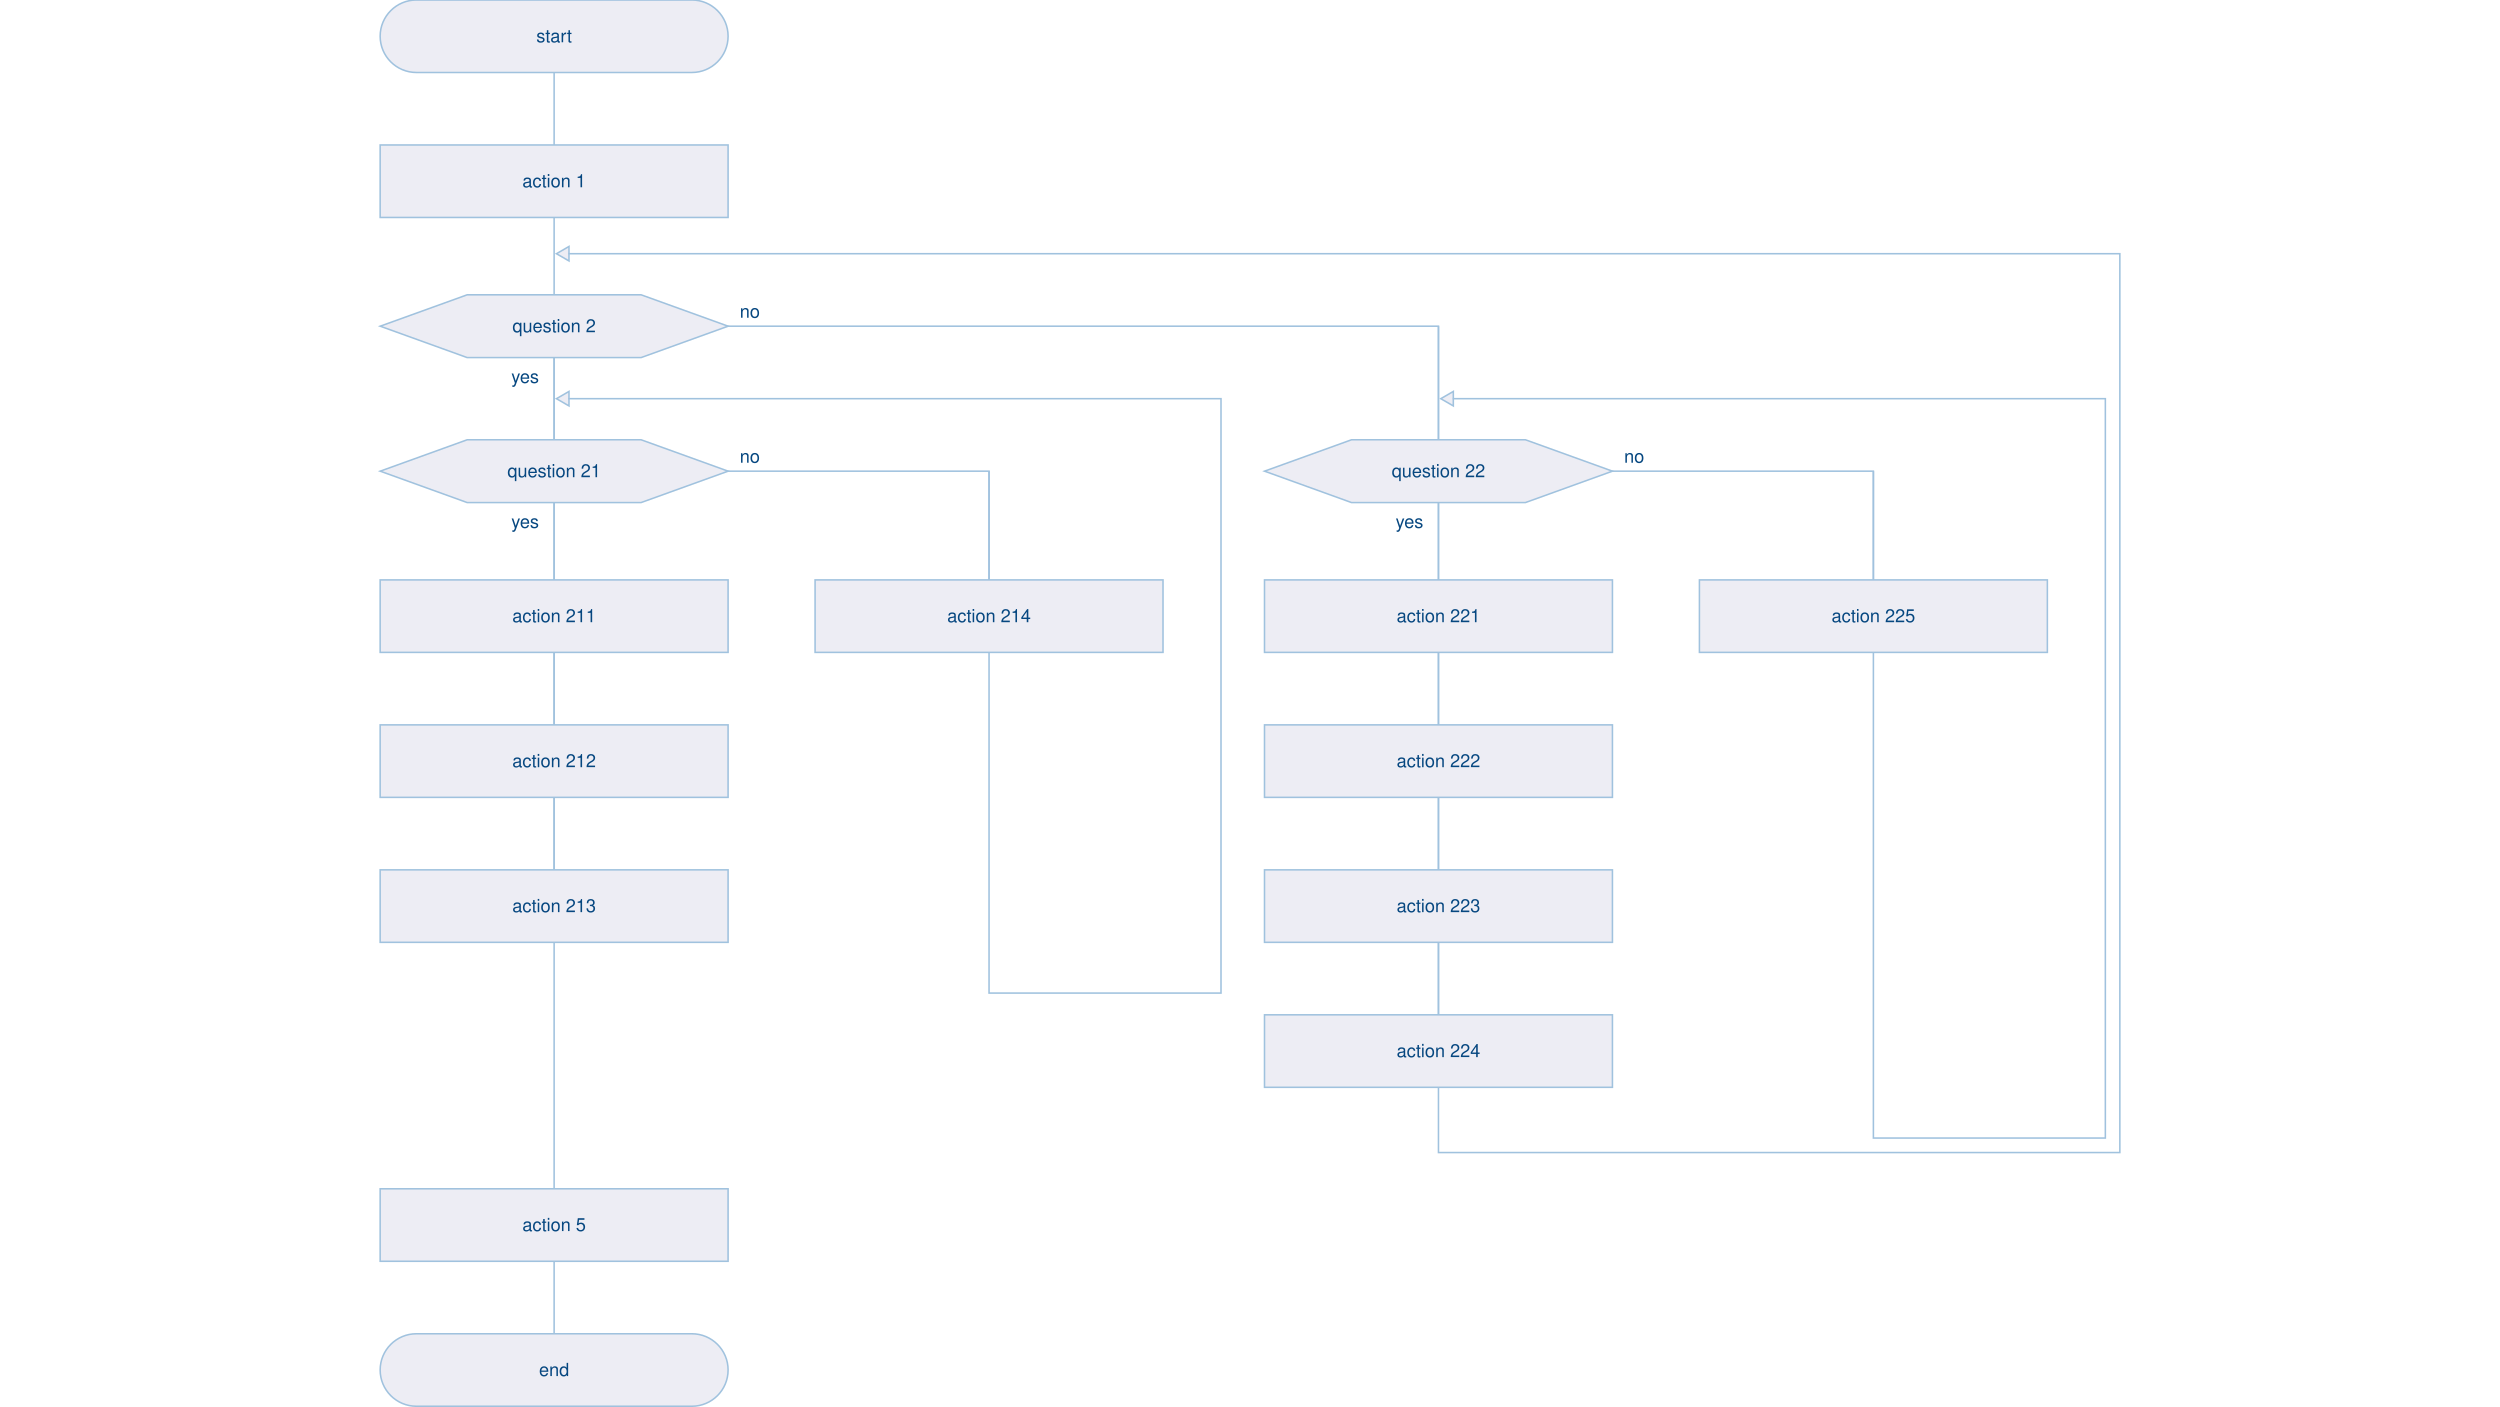
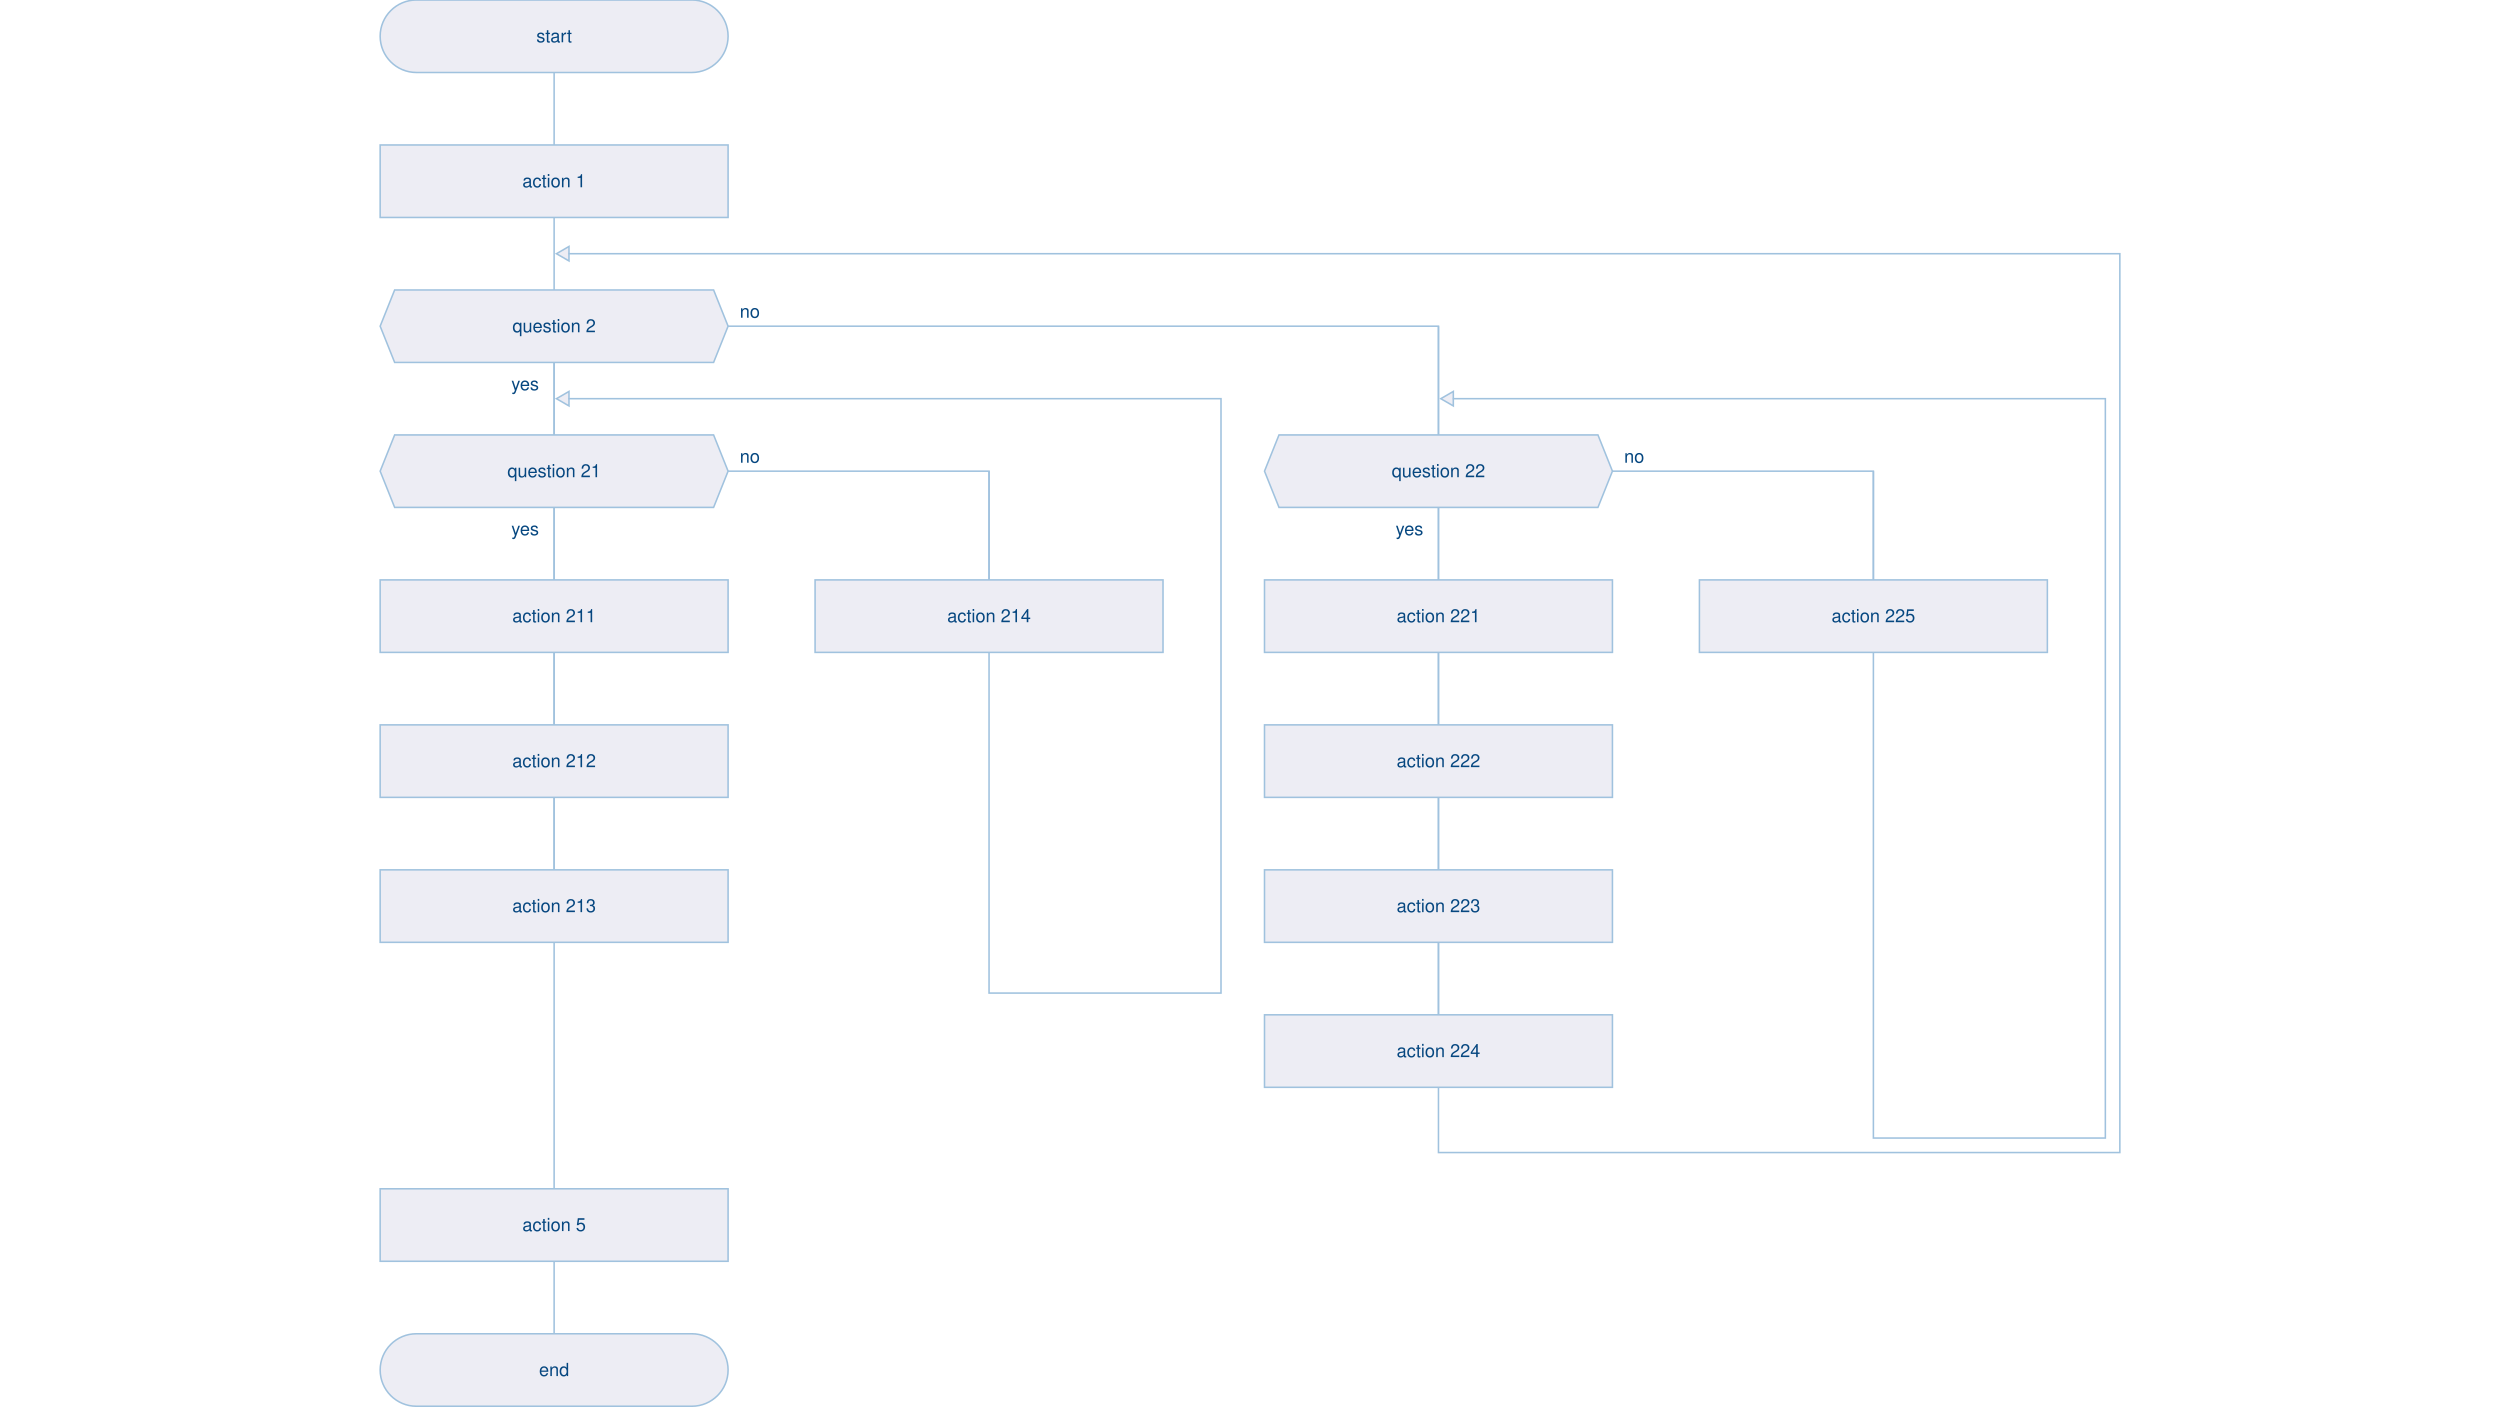
<svg xmlns="http://www.w3.org/2000/svg" font-size="1" viewBox="0.0 0.0 1920.0 1080.0" stroke="rgb(0,0,0)" width="1920" stroke-opacity="1" height="1080" version="1.1">
  <defs />
  <g stroke-linejoin="miter" fill-opacity="1.0" fill="rgb(237,237,244)" stroke="rgb(160,194,222)" stroke-linecap="butt" stroke-miterlimit="10.0" stroke-opacity="1.0" stroke-width="1.201">
    <path d="M 436.976,300.619 l -9.642,5.567 l 9.642,5.567 Z" />
  </g>
  <g stroke-linejoin="miter" fill-opacity="0.0" fill="rgb(0,0,0)" stroke="rgb(160,194,222)" stroke-linecap="butt" stroke-miterlimit="10.0" stroke-opacity="1.0" stroke-width="1.201">
    <path d="M 759.588,361.856 v 400.825 h 178.144 v -456.495 h -501.187 " />
  </g>
  <g stroke-linejoin="miter" fill-opacity="1.0" fill="rgb(237,237,244)" stroke="rgb(160,194,222)" stroke-linecap="butt" stroke-miterlimit="10.0" stroke-opacity="1.0" stroke-width="1.201">
    <path d="M 1116.151,300.619 l -9.642,5.567 l 9.642,5.567 Z" />
  </g>
  <g stroke-linejoin="miter" fill-opacity="0.0" fill="rgb(0,0,0)" stroke="rgb(160,194,222)" stroke-linecap="butt" stroke-miterlimit="10.0" stroke-opacity="1.0" stroke-width="1.201">
    <path d="M 1438.763,361.856 v 512.165 h 178.144 v -567.835 h -501.187 " />
  </g>
  <g stroke-linejoin="miter" fill-opacity="1.0" fill="rgb(237,237,244)" stroke="rgb(160,194,222)" stroke-linecap="butt" stroke-miterlimit="10.0" stroke-opacity="1.0" stroke-width="1.201">
    <path d="M 436.976,189.278 l -9.642,5.567 l 9.642,5.567 Z" />
  </g>
  <g stroke-linejoin="miter" fill-opacity="0.0" fill="rgb(0,0,0)" stroke="rgb(160,194,222)" stroke-linecap="butt" stroke-miterlimit="10.0" stroke-opacity="1.0" stroke-width="1.201">
    <path d="M 1104.742,250.516 v 634.639 h 523.299 v -690.309 h -1191.496 " />
  </g>
  <g stroke-linejoin="miter" fill-opacity="0.0" fill="rgb(0,0,0)" stroke="rgb(160,194,222)" stroke-linecap="butt" stroke-miterlimit="10.0" stroke-opacity="1.0" stroke-width="1.201">
    <path d="M 425.567,139.175 v -111.34 " />
  </g>
  <g stroke-linejoin="miter" fill-opacity="0.0" fill="rgb(0,0,0)" stroke="rgb(160,194,222)" stroke-linecap="butt" stroke-miterlimit="10.0" stroke-opacity="1.0" stroke-width="1.201">
    <path d="M 425.567,250.516 v -111.34 " />
  </g>
  <g stroke-linejoin="miter" fill-opacity="0.0" fill="rgb(0,0,0)" stroke="rgb(160,194,222)" stroke-linecap="butt" stroke-miterlimit="10.0" stroke-opacity="1.0" stroke-width="1.201">
    <path d="M 425.567,940.825 v -690.309 " />
  </g>
  <g stroke-linejoin="miter" fill-opacity="0.0" fill="rgb(0,0,0)" stroke="rgb(160,194,222)" stroke-linecap="butt" stroke-miterlimit="10.0" stroke-opacity="1.0" stroke-width="1.201">
    <path d="M 425.567,1052.165 v -111.34 " />
  </g>
  <g stroke-linejoin="miter" fill-opacity="1.0" fill="rgb(237,237,244)" stroke="rgb(160,194,222)" stroke-linecap="butt" stroke-miterlimit="10.0" stroke-opacity="1.0" stroke-width="1.201">
    <path d="M 559.175,1052.165 h 0 c 0,-15.373 -12.462,-27.835 -27.835 -27.835h -211.546 c -15.373,-0 -27.835,12.462 -27.835 27.835h 0 c -0,15.373 12.462,27.835 27.835 27.835h 211.546 c 15.373,0 27.835,-12.462 27.835 -27.835Z" />
  </g>
  <g stroke-linejoin="miter" fill-opacity="1.0" font-size="13.918px" fill="rgb(6,71,128)" stroke="rgb(0,0,0)" font-weight="300" font-family="helvetica" stroke-linecap="butt" stroke-miterlimit="10.0" stroke-opacity="1.0" stroke-width="4.805">
    <text transform="matrix(1,0,0,1,425.567,1052.165)" stroke="none" dominant-baseline="middle" text-anchor="middle">end</text>
  </g>
  <g stroke-linejoin="miter" fill-opacity="1.0" fill="rgb(237,237,244)" stroke="rgb(160,194,222)" stroke-linecap="butt" stroke-miterlimit="10.0" stroke-opacity="1.0" stroke-width="1.201">
    <path d="M 559.175,968.66 l -0,-55.67 h -267.216 l -0,55.67 Z" />
  </g>
  <g stroke-linejoin="miter" fill-opacity="1.0" font-size="13.918px" fill="rgb(6,71,128)" stroke="rgb(0,0,0)" font-weight="300" font-family="helvetica" stroke-linecap="butt" stroke-miterlimit="10.0" stroke-opacity="1.0" stroke-width="4.805">
    <text transform="matrix(1,0,0,1,425.567,940.8247)" stroke="none" dominant-baseline="middle" text-anchor="middle">action 5</text>
  </g>
  <g stroke-linejoin="miter" fill-opacity="0.0" fill="rgb(0,0,0)" stroke="rgb(160,194,222)" stroke-linecap="butt" stroke-miterlimit="10.0" stroke-opacity="1.0" stroke-width="1.201">
    <path d="M 1104.742,361.856 v -111.34 h -679.175 " />
  </g>
  <g stroke-linejoin="miter" fill-opacity="0.0" fill="rgb(0,0,0)" stroke="rgb(160,194,222)" stroke-linecap="butt" stroke-miterlimit="10.0" stroke-opacity="1.0" stroke-width="1.201">
    <path d="M 425.567,361.856 v -111.34 " />
  </g>
  <g stroke-linejoin="miter" fill-opacity="0.0" fill="rgb(0,0,0)" stroke="rgb(160,194,222)" stroke-linecap="butt" stroke-miterlimit="10.0" stroke-opacity="1.0" stroke-width="1.201">
    <path d="M 1438.763,473.196 v -111.34 h -334.021 " />
  </g>
  <g stroke-linejoin="miter" fill-opacity="0.0" fill="rgb(0,0,0)" stroke="rgb(160,194,222)" stroke-linecap="butt" stroke-miterlimit="10.0" stroke-opacity="1.0" stroke-width="1.201">
    <path d="M 1104.742,473.196 v -111.34 " />
  </g>
  <g stroke-linejoin="miter" fill-opacity="1.0" fill="rgb(237,237,244)" stroke="rgb(160,194,222)" stroke-linecap="butt" stroke-miterlimit="10.0" stroke-opacity="1.0" stroke-width="1.201">
    <path d="M 1572.371,501.031 l -0,-55.67 h -267.216 l -0,55.67 Z" />
  </g>
  <g stroke-linejoin="miter" fill-opacity="1.0" font-size="13.918px" fill="rgb(6,71,128)" stroke="rgb(0,0,0)" font-weight="300" font-family="helvetica" stroke-linecap="butt" stroke-miterlimit="10.0" stroke-opacity="1.0" stroke-width="4.805">
    <text transform="matrix(1,0,0,1,1438.763,473.1959)" stroke="none" dominant-baseline="middle" text-anchor="middle">action 225</text>
  </g>
  <g stroke-linejoin="miter" fill-opacity="0.0" fill="rgb(0,0,0)" stroke="rgb(160,194,222)" stroke-linecap="butt" stroke-miterlimit="10.0" stroke-opacity="1.0" stroke-width="1.201">
    <path d="M 1104.742,584.536 v -111.34 " />
  </g>
  <g stroke-linejoin="miter" fill-opacity="0.0" fill="rgb(0,0,0)" stroke="rgb(160,194,222)" stroke-linecap="butt" stroke-miterlimit="10.0" stroke-opacity="1.0" stroke-width="1.201">
    <path d="M 1104.742,695.876 v -111.34 " />
  </g>
  <g stroke-linejoin="miter" fill-opacity="0.0" fill="rgb(0,0,0)" stroke="rgb(160,194,222)" stroke-linecap="butt" stroke-miterlimit="10.0" stroke-opacity="1.0" stroke-width="1.201">
    <path d="M 1104.742,807.216 v -111.34 " />
  </g>
  <g stroke-linejoin="miter" fill-opacity="1.0" fill="rgb(237,237,244)" stroke="rgb(160,194,222)" stroke-linecap="butt" stroke-miterlimit="10.0" stroke-opacity="1.0" stroke-width="1.201">
    <path d="M 1238.351,835.052 l -0,-55.67 h -267.216 l -0,55.67 Z" />
  </g>
  <g stroke-linejoin="miter" fill-opacity="1.0" font-size="13.918px" fill="rgb(6,71,128)" stroke="rgb(0,0,0)" font-weight="300" font-family="helvetica" stroke-linecap="butt" stroke-miterlimit="10.0" stroke-opacity="1.0" stroke-width="4.805">
    <text transform="matrix(1,0,0,1,1104.742,807.2165)" stroke="none" dominant-baseline="middle" text-anchor="middle">action 224</text>
  </g>
  <g stroke-linejoin="miter" fill-opacity="1.0" fill="rgb(237,237,244)" stroke="rgb(160,194,222)" stroke-linecap="butt" stroke-miterlimit="10.0" stroke-opacity="1.0" stroke-width="1.201">
    <path d="M 1238.351,723.711 l -0,-55.67 h -267.216 l -0,55.67 Z" />
  </g>
  <g stroke-linejoin="miter" fill-opacity="1.0" font-size="13.918px" fill="rgb(6,71,128)" stroke="rgb(0,0,0)" font-weight="300" font-family="helvetica" stroke-linecap="butt" stroke-miterlimit="10.0" stroke-opacity="1.0" stroke-width="4.805">
    <text transform="matrix(1,0,0,1,1104.742,695.8763)" stroke="none" dominant-baseline="middle" text-anchor="middle">action 223</text>
  </g>
  <g stroke-linejoin="miter" fill-opacity="1.0" fill="rgb(237,237,244)" stroke="rgb(160,194,222)" stroke-linecap="butt" stroke-miterlimit="10.0" stroke-opacity="1.0" stroke-width="1.201">
    <path d="M 1238.351,612.371 l -0,-55.67 h -267.216 l -0,55.67 Z" />
  </g>
  <g stroke-linejoin="miter" fill-opacity="1.0" font-size="13.918px" fill="rgb(6,71,128)" stroke="rgb(0,0,0)" font-weight="300" font-family="helvetica" stroke-linecap="butt" stroke-miterlimit="10.0" stroke-opacity="1.0" stroke-width="4.805">
    <text transform="matrix(1,0,0,1,1104.742,584.5361)" stroke="none" dominant-baseline="middle" text-anchor="middle">action 222</text>
  </g>
  <g stroke-linejoin="miter" fill-opacity="1.0" fill="rgb(237,237,244)" stroke="rgb(160,194,222)" stroke-linecap="butt" stroke-miterlimit="10.0" stroke-opacity="1.0" stroke-width="1.201">
    <path d="M 1238.351,501.031 l -0,-55.67 h -267.216 l -0,55.67 Z" />
  </g>
  <g stroke-linejoin="miter" fill-opacity="1.0" font-size="13.918px" fill="rgb(6,71,128)" stroke="rgb(0,0,0)" font-weight="300" font-family="helvetica" stroke-linecap="butt" stroke-miterlimit="10.0" stroke-opacity="1.0" stroke-width="4.805">
    <text transform="matrix(1,0,0,1,1104.742,473.1959)" stroke="none" dominant-baseline="middle" text-anchor="middle">action 221</text>
  </g>
  <g stroke-linejoin="miter" fill-opacity="1.0" font-size="13.918px" fill="rgb(6,71,128)" stroke="rgb(0,0,0)" font-weight="300" font-family="helvetica" stroke-linecap="butt" stroke-miterlimit="10.0" stroke-opacity="1.0" stroke-width="4.805">
    <text transform="matrix(1,0,0,1,1255.052,350.7216)" stroke="none" dominant-baseline="middle" text-anchor="middle">no</text>
  </g>
  <g stroke-linejoin="miter" fill-opacity="1.0" font-size="13.918px" fill="rgb(6,71,128)" stroke="rgb(0,0,0)" font-weight="300" font-family="helvetica" stroke-linecap="butt" stroke-miterlimit="10.0" stroke-opacity="1.0" stroke-width="4.805">
-     <text transform="matrix(1,0,0,1,1082.474,400.8247)" stroke="none" dominant-baseline="middle" text-anchor="middle">yes</text>
+     <text transform="matrix(1,0,0,1,1082.474,406.3918)" stroke="none" dominant-baseline="middle" text-anchor="middle">yes</text>
  </g>
  <g stroke-linejoin="miter" fill-opacity="1.0" fill="rgb(237,237,244)" stroke="rgb(160,194,222)" stroke-linecap="butt" stroke-miterlimit="10.0" stroke-opacity="1.0" stroke-width="1.201">
-     <path d="M 1171.546,385.962 l 66.804,-24.106 l -66.804,-24.106 l -133.608,-0 l -66.804,24.106 l 66.804,24.106 Z" />
+     <path d="M 982.268,389.691 l -11.134,-27.835 l 11.134,-27.835 h 244.948 l 11.134,27.835 l -11.134,27.835 h -244.948 Z" />
  </g>
  <g stroke-linejoin="miter" fill-opacity="1.0" font-size="13.918px" fill="rgb(6,71,128)" stroke="rgb(0,0,0)" font-weight="300" font-family="helvetica" stroke-linecap="butt" stroke-miterlimit="10.0" stroke-opacity="1.0" stroke-width="4.805">
    <text transform="matrix(1,0,0,1,1104.742,361.8557)" stroke="none" dominant-baseline="middle" text-anchor="middle">question 22</text>
  </g>
  <g stroke-linejoin="miter" fill-opacity="0.0" fill="rgb(0,0,0)" stroke="rgb(160,194,222)" stroke-linecap="butt" stroke-miterlimit="10.0" stroke-opacity="1.0" stroke-width="1.201">
    <path d="M 759.588,473.196 v -111.34 h -334.021 " />
  </g>
  <g stroke-linejoin="miter" fill-opacity="0.0" fill="rgb(0,0,0)" stroke="rgb(160,194,222)" stroke-linecap="butt" stroke-miterlimit="10.0" stroke-opacity="1.0" stroke-width="1.201">
    <path d="M 425.567,473.196 v -111.34 " />
  </g>
  <g stroke-linejoin="miter" fill-opacity="1.0" fill="rgb(237,237,244)" stroke="rgb(160,194,222)" stroke-linecap="butt" stroke-miterlimit="10.0" stroke-opacity="1.0" stroke-width="1.201">
    <path d="M 893.196,501.031 l -0,-55.67 h -267.216 l -0,55.67 Z" />
  </g>
  <g stroke-linejoin="miter" fill-opacity="1.0" font-size="13.918px" fill="rgb(6,71,128)" stroke="rgb(0,0,0)" font-weight="300" font-family="helvetica" stroke-linecap="butt" stroke-miterlimit="10.0" stroke-opacity="1.0" stroke-width="4.805">
    <text transform="matrix(1,0,0,1,759.5876,473.1959)" stroke="none" dominant-baseline="middle" text-anchor="middle">action 214</text>
  </g>
  <g stroke-linejoin="miter" fill-opacity="0.0" fill="rgb(0,0,0)" stroke="rgb(160,194,222)" stroke-linecap="butt" stroke-miterlimit="10.0" stroke-opacity="1.0" stroke-width="1.201">
    <path d="M 425.567,584.536 v -111.34 " />
  </g>
  <g stroke-linejoin="miter" fill-opacity="0.0" fill="rgb(0,0,0)" stroke="rgb(160,194,222)" stroke-linecap="butt" stroke-miterlimit="10.0" stroke-opacity="1.0" stroke-width="1.201">
    <path d="M 425.567,695.876 v -111.34 " />
  </g>
  <g stroke-linejoin="miter" fill-opacity="1.0" fill="rgb(237,237,244)" stroke="rgb(160,194,222)" stroke-linecap="butt" stroke-miterlimit="10.0" stroke-opacity="1.0" stroke-width="1.201">
    <path d="M 559.175,723.711 l -0,-55.67 h -267.216 l -0,55.67 Z" />
  </g>
  <g stroke-linejoin="miter" fill-opacity="1.0" font-size="13.918px" fill="rgb(6,71,128)" stroke="rgb(0,0,0)" font-weight="300" font-family="helvetica" stroke-linecap="butt" stroke-miterlimit="10.0" stroke-opacity="1.0" stroke-width="4.805">
    <text transform="matrix(1,0,0,1,425.567,695.8763)" stroke="none" dominant-baseline="middle" text-anchor="middle">action 213</text>
  </g>
  <g stroke-linejoin="miter" fill-opacity="1.0" fill="rgb(237,237,244)" stroke="rgb(160,194,222)" stroke-linecap="butt" stroke-miterlimit="10.0" stroke-opacity="1.0" stroke-width="1.201">
    <path d="M 559.175,612.371 l -0,-55.67 h -267.216 l -0,55.67 Z" />
  </g>
  <g stroke-linejoin="miter" fill-opacity="1.0" font-size="13.918px" fill="rgb(6,71,128)" stroke="rgb(0,0,0)" font-weight="300" font-family="helvetica" stroke-linecap="butt" stroke-miterlimit="10.0" stroke-opacity="1.0" stroke-width="4.805">
    <text transform="matrix(1,0,0,1,425.567,584.5361)" stroke="none" dominant-baseline="middle" text-anchor="middle">action 212</text>
  </g>
  <g stroke-linejoin="miter" fill-opacity="1.0" fill="rgb(237,237,244)" stroke="rgb(160,194,222)" stroke-linecap="butt" stroke-miterlimit="10.0" stroke-opacity="1.0" stroke-width="1.201">
    <path d="M 559.175,501.031 l -0,-55.67 h -267.216 l -0,55.67 Z" />
  </g>
  <g stroke-linejoin="miter" fill-opacity="1.0" font-size="13.918px" fill="rgb(6,71,128)" stroke="rgb(0,0,0)" font-weight="300" font-family="helvetica" stroke-linecap="butt" stroke-miterlimit="10.0" stroke-opacity="1.0" stroke-width="4.805">
    <text transform="matrix(1,0,0,1,425.567,473.1959)" stroke="none" dominant-baseline="middle" text-anchor="middle">action 211</text>
  </g>
  <g stroke-linejoin="miter" fill-opacity="1.0" font-size="13.918px" fill="rgb(6,71,128)" stroke="rgb(0,0,0)" font-weight="300" font-family="helvetica" stroke-linecap="butt" stroke-miterlimit="10.0" stroke-opacity="1.0" stroke-width="4.805">
    <text transform="matrix(1,0,0,1,575.8763,350.7216)" stroke="none" dominant-baseline="middle" text-anchor="middle">no</text>
  </g>
  <g stroke-linejoin="miter" fill-opacity="1.0" font-size="13.918px" fill="rgb(6,71,128)" stroke="rgb(0,0,0)" font-weight="300" font-family="helvetica" stroke-linecap="butt" stroke-miterlimit="10.0" stroke-opacity="1.0" stroke-width="4.805">
-     <text transform="matrix(1,0,0,1,403.299,400.8247)" stroke="none" dominant-baseline="middle" text-anchor="middle">yes</text>
+     <text transform="matrix(1,0,0,1,403.299,406.3918)" stroke="none" dominant-baseline="middle" text-anchor="middle">yes</text>
  </g>
  <g stroke-linejoin="miter" fill-opacity="1.0" fill="rgb(237,237,244)" stroke="rgb(160,194,222)" stroke-linecap="butt" stroke-miterlimit="10.0" stroke-opacity="1.0" stroke-width="1.201">
-     <path d="M 492.371,385.962 l 66.804,-24.106 l -66.804,-24.106 l -133.608,-0 l -66.804,24.106 l 66.804,24.106 Z" />
+     <path d="M 303.093,389.691 l -11.134,-27.835 l 11.134,-27.835 h 244.948 l 11.134,27.835 l -11.134,27.835 h -244.948 Z" />
  </g>
  <g stroke-linejoin="miter" fill-opacity="1.0" font-size="13.918px" fill="rgb(6,71,128)" stroke="rgb(0,0,0)" font-weight="300" font-family="helvetica" stroke-linecap="butt" stroke-miterlimit="10.0" stroke-opacity="1.0" stroke-width="4.805">
    <text transform="matrix(1,0,0,1,425.567,361.8557)" stroke="none" dominant-baseline="middle" text-anchor="middle">question 21</text>
  </g>
  <g stroke-linejoin="miter" fill-opacity="1.0" font-size="13.918px" fill="rgb(6,71,128)" stroke="rgb(0,0,0)" font-weight="300" font-family="helvetica" stroke-linecap="butt" stroke-miterlimit="10.0" stroke-opacity="1.0" stroke-width="4.805">
    <text transform="matrix(1,0,0,1,575.8763,239.3814)" stroke="none" dominant-baseline="middle" text-anchor="middle">no</text>
  </g>
  <g stroke-linejoin="miter" fill-opacity="1.0" font-size="13.918px" fill="rgb(6,71,128)" stroke="rgb(0,0,0)" font-weight="300" font-family="helvetica" stroke-linecap="butt" stroke-miterlimit="10.0" stroke-opacity="1.0" stroke-width="4.805">
-     <text transform="matrix(1,0,0,1,403.299,289.4845)" stroke="none" dominant-baseline="middle" text-anchor="middle">yes</text>
+     <text transform="matrix(1,0,0,1,403.299,295.0515)" stroke="none" dominant-baseline="middle" text-anchor="middle">yes</text>
  </g>
  <g stroke-linejoin="miter" fill-opacity="1.0" fill="rgb(237,237,244)" stroke="rgb(160,194,222)" stroke-linecap="butt" stroke-miterlimit="10.0" stroke-opacity="1.0" stroke-width="1.201">
-     <path d="M 492.371,274.621 l 66.804,-24.106 l -66.804,-24.106 l -133.608,-0 l -66.804,24.106 l 66.804,24.106 Z" />
+     <path d="M 303.093,278.351 l -11.134,-27.835 l 11.134,-27.835 h 244.948 l 11.134,27.835 l -11.134,27.835 h -244.948 Z" />
  </g>
  <g stroke-linejoin="miter" fill-opacity="1.0" font-size="13.918px" fill="rgb(6,71,128)" stroke="rgb(0,0,0)" font-weight="300" font-family="helvetica" stroke-linecap="butt" stroke-miterlimit="10.0" stroke-opacity="1.0" stroke-width="4.805">
    <text transform="matrix(1,0,0,1,425.567,250.5155)" stroke="none" dominant-baseline="middle" text-anchor="middle">question 2</text>
  </g>
  <g stroke-linejoin="miter" fill-opacity="1.0" fill="rgb(237,237,244)" stroke="rgb(160,194,222)" stroke-linecap="butt" stroke-miterlimit="10.0" stroke-opacity="1.0" stroke-width="1.201">
    <path d="M 559.175,167.01 l -0,-55.67 h -267.216 l -0,55.67 Z" />
  </g>
  <g stroke-linejoin="miter" fill-opacity="1.0" font-size="13.918px" fill="rgb(6,71,128)" stroke="rgb(0,0,0)" font-weight="300" font-family="helvetica" stroke-linecap="butt" stroke-miterlimit="10.0" stroke-opacity="1.0" stroke-width="4.805">
    <text transform="matrix(1,0,0,1,425.567,139.1753)" stroke="none" dominant-baseline="middle" text-anchor="middle">action 1</text>
  </g>
  <g stroke-linejoin="miter" fill-opacity="1.0" fill="rgb(237,237,244)" stroke="rgb(160,194,222)" stroke-linecap="butt" stroke-miterlimit="10.0" stroke-opacity="1.0" stroke-width="1.201">
    <path d="M 559.175,27.835 h 0 c 0,-15.373 -12.462,-27.835 -27.835 -27.835h -211.546 c -15.373,-0 -27.835,12.462 -27.835 27.835h 0 c -0,15.373 12.462,27.835 27.835 27.835h 211.546 c 15.373,0 27.835,-12.462 27.835 -27.835Z" />
  </g>
  <g stroke-linejoin="miter" fill-opacity="1.0" font-size="13.918px" fill="rgb(6,71,128)" stroke="rgb(0,0,0)" font-weight="300" font-family="helvetica" stroke-linecap="butt" stroke-miterlimit="10.0" stroke-opacity="1.0" stroke-width="4.805">
    <text transform="matrix(1,0,0,1,425.567,27.8351)" stroke="none" dominant-baseline="middle" text-anchor="middle">start</text>
  </g>
</svg>
